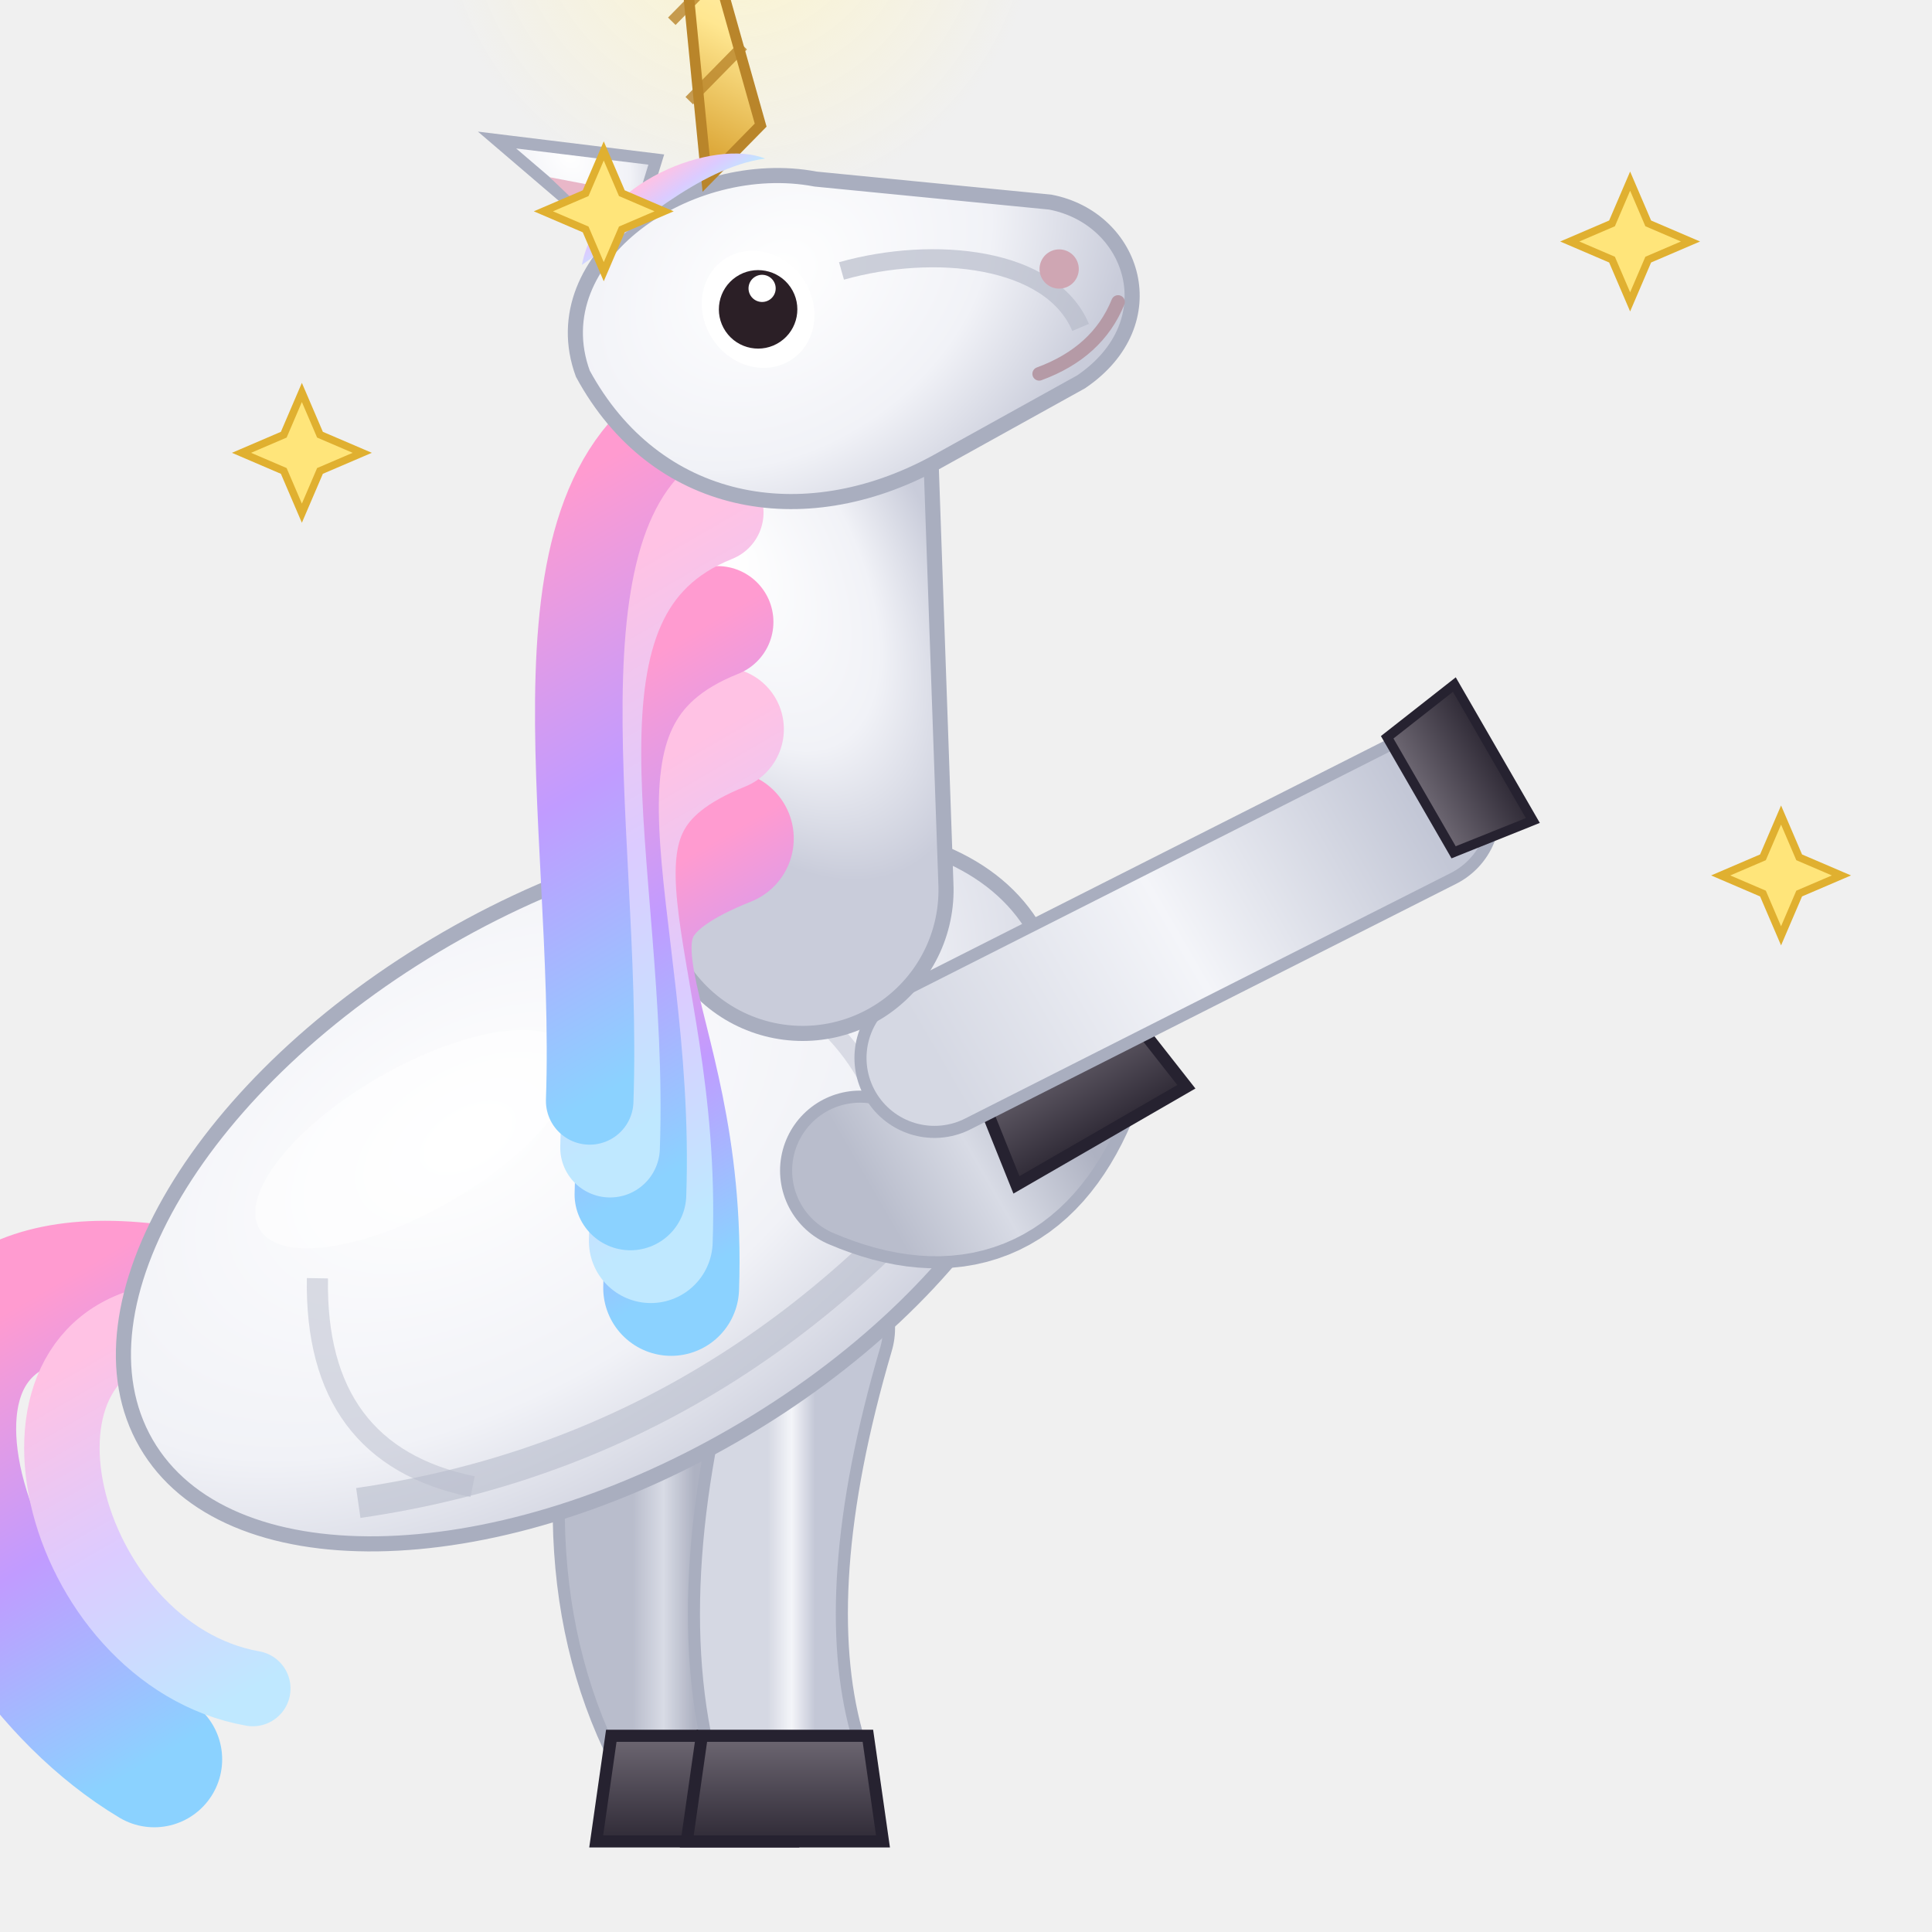
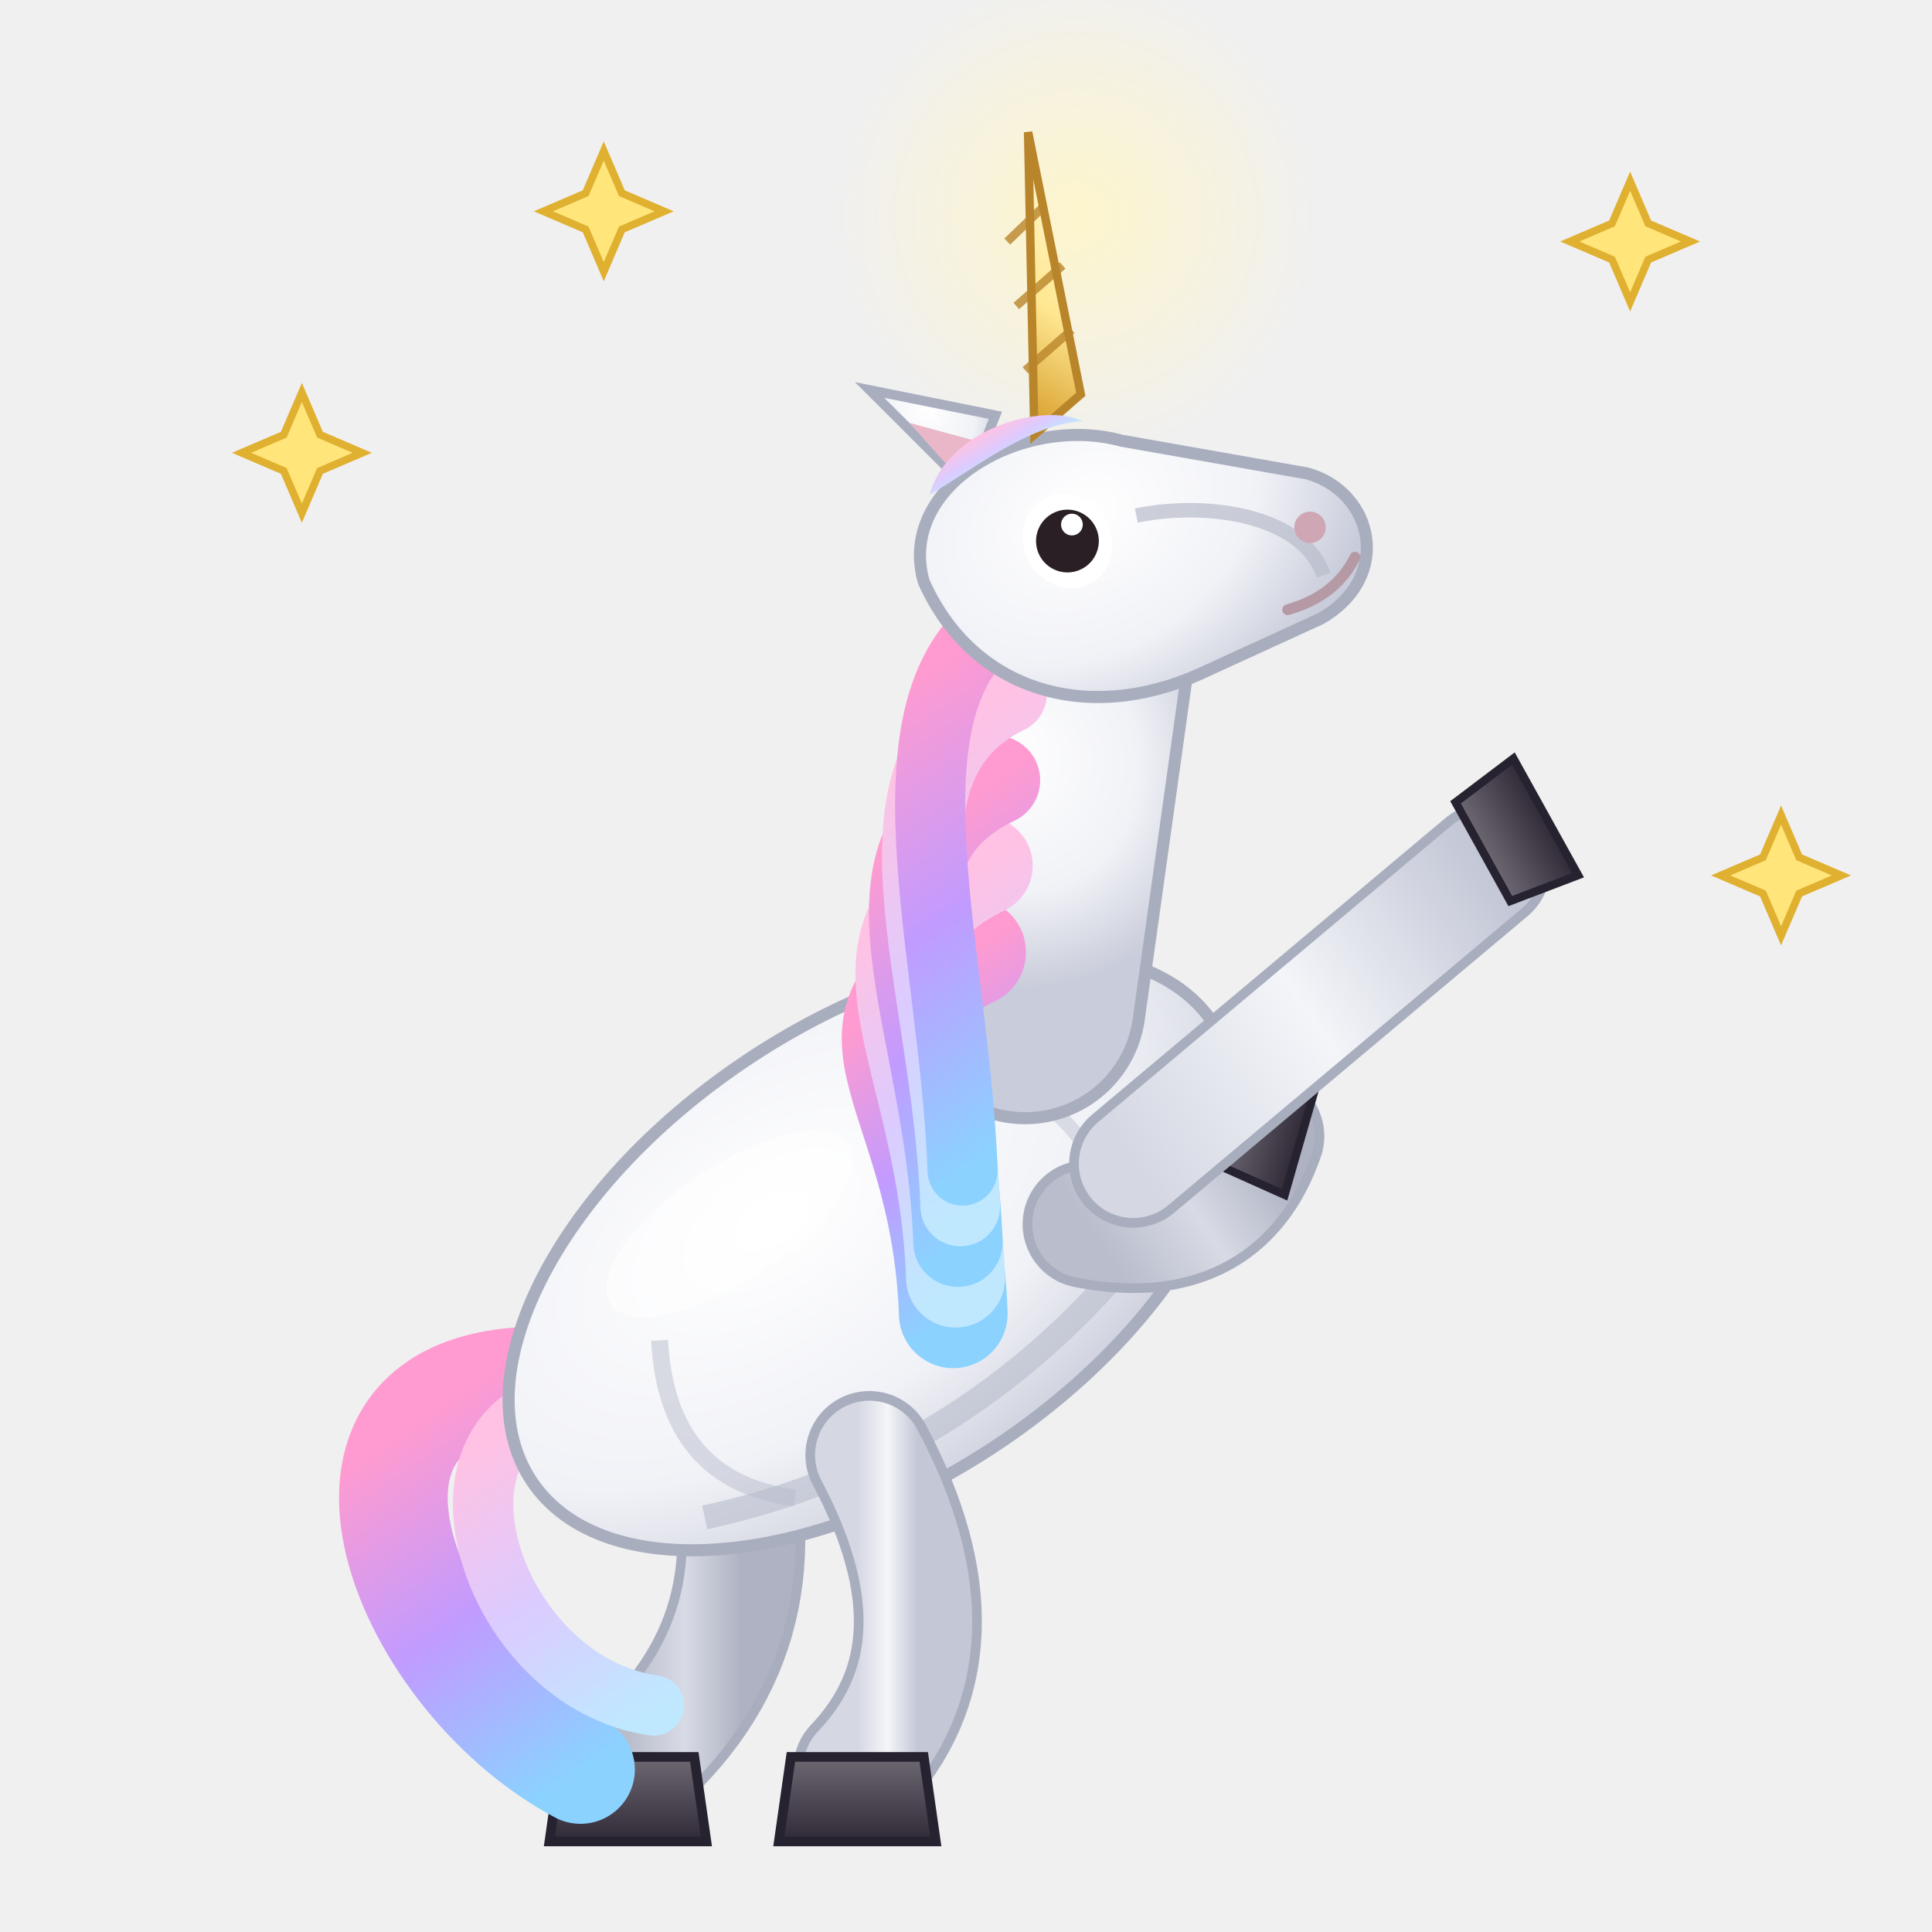
<svg xmlns="http://www.w3.org/2000/svg" viewBox="0 0 128 128" width="128" height="128">
  <defs>
    <radialGradient id="coat" cx="0.42" cy="0.32" r="0.75">
      <stop offset="0" stop-color="#FFFFFF" />
      <stop offset="0.6" stop-color="#F1F2F7" />
      <stop offset="1" stop-color="#C9CCDA" />
    </radialGradient>
    <linearGradient id="coatLeg" x1="0" y1="0" x2="1" y2="0">
      <stop offset="0" stop-color="#D5D8E3" />
      <stop offset="0.5" stop-color="#F4F5F9" />
      <stop offset="1" stop-color="#C3C7D6" />
    </linearGradient>
    <linearGradient id="coatLegBack" x1="0" y1="0" x2="1" y2="0">
      <stop offset="0" stop-color="#B9BDCC" />
      <stop offset="0.5" stop-color="#D8DBE5" />
      <stop offset="1" stop-color="#AEB2C2" />
    </linearGradient>
    <linearGradient id="horn" x1="0" y1="1" x2="1" y2="0">
      <stop offset="0" stop-color="#D59A26" />
      <stop offset="0.45" stop-color="#FFE791" />
      <stop offset="1" stop-color="#FFF8D6" />
    </linearGradient>
    <linearGradient id="mane" x1="0" y1="0" x2="0" y2="1">
      <stop offset="0" stop-color="#FF9BD0" />
      <stop offset="0.5" stop-color="#C19BFF" />
      <stop offset="1" stop-color="#8BD2FF" />
    </linearGradient>
    <linearGradient id="mane2" x1="0" y1="0" x2="0" y2="1">
      <stop offset="0" stop-color="#FFC2E4" />
      <stop offset="0.5" stop-color="#DCCBFF" />
      <stop offset="1" stop-color="#BFE8FF" />
    </linearGradient>
    <linearGradient id="hoof" x1="0" y1="0" x2="0" y2="1">
      <stop offset="0" stop-color="#6E6873" />
      <stop offset="1" stop-color="#2F2A36" />
    </linearGradient>
    <radialGradient id="glow" cx="0.5" cy="0.5" r="0.5">
      <stop offset="0" stop-color="#FFF6C8" stop-opacity="0.9" />
      <stop offset="1" stop-color="#FFF6C8" stop-opacity="0" />
    </radialGradient>
  </defs>
-   <path d="M 44 86 Q 39 104 46 116" fill="none" stroke="#A9AEBF" stroke-width="10.6" stroke-linecap="round" />
-   <path d="M 44 86 Q 39 104 46 116" fill="none" stroke="url(#coatLegBack)" stroke-width="9" stroke-linecap="round" />
-   <path d="M 40.5 115 h 11 l 1 7 h -13 z" fill="url(#hoof)" stroke="#262230" stroke-width="0.8" />
-   <path d="M 54 88 Q 49 105 52 116" fill="none" stroke="#A9AEBF" stroke-width="10.6" stroke-linecap="round" />
-   <path d="M 54 88 Q 49 105 52 116" fill="none" stroke="url(#coatLeg)" stroke-width="9" stroke-linecap="round" />
-   <path d="M 46.5 115 h 11 l 1 7 h -13 z" fill="url(#hoof)" stroke="#262230" stroke-width="0.8" />
-   <g transform="rotate(-30 48 122)">
-     <path d="M 34 72 C 16 57.6 10 84 18 98.4" fill="none" stroke="url(#mane)" stroke-width="9" stroke-linecap="round" />
-     <path d="M 34 74 C 22 68 16 89.2 26 97.6" fill="none" stroke="url(#mane2)" stroke-width="5" stroke-linecap="round" />
-     <ellipse cx="62" cy="80" rx="34" ry="19" fill="url(#coat)" stroke="#A9AEBF" stroke-width="1" />
-     <path d="M 38.2 90.45 Q 62 99.95 87.5 89.5" fill="none" stroke="#B8BCCB" stroke-width="2" opacity="0.6" />
-     <ellipse cx="53.5" cy="71.45" rx="11.9" ry="4.75" fill="#fff" opacity="0.5" />
-     <path d="M 43.3 76.2 q -6 10 2 17.1" fill="none" stroke="#B8BCCB" stroke-width="1.4" opacity="0.5" />
-     <path d="M 79 74.3 q 5 8 0 17.1" fill="none" stroke="#B8BCCB" stroke-width="1.2" opacity="0.45" />
-     <path d="M 78 88 q 6 8 14 2" fill="none" stroke="#A9AEBF" stroke-width="10.6" stroke-linecap="round" />
-     <path d="M 78 88 q 6 8 14 2" fill="none" stroke="url(#coatLegBack)" stroke-width="9" stroke-linecap="round" />
-     <path d="M 87.5 87 h 11 l 1 7 h -13 z" fill="url(#hoof)" stroke="#262230" stroke-width="0.8" />
-     <path d="M 86 84 L 122 86" fill="none" stroke="#A9AEBF" stroke-width="10.6" stroke-linecap="round" />
-     <path d="M 86 84 L 122 86" fill="none" stroke="url(#coatLeg)" stroke-width="9" stroke-linecap="round" />
-     <g transform="translate(125 85) rotate(-90) scale(0.8)">
-       <path d="M -5.5 -3 h 11 l 1 7 h -13 z" fill="url(#hoof)" stroke="#262230" stroke-width="0.8" />
+   <g transform="translate(64 122) scale(0.8) translate(-64 -122)">
+     <path d="M 44 88 Q 49 105 36 116" fill="none" stroke="#A9AEBF" stroke-width="10.6" stroke-linecap="round" />
+     <path d="M 44 88 Q 49 105 36 116" fill="none" stroke="url(#coatLegBack)" stroke-width="9" stroke-linecap="round" />
+     <path d="M 30.5 115 h 11 l 1 7 h -13 z" fill="url(#hoof)" stroke="#262230" stroke-width="0.8" />
+     <g transform="rotate(-34 48 86)">
+       <path d="M 34 74 C 16 61 10 87 18 102" fill="none" stroke="url(#mane)" stroke-width="9" stroke-linecap="round" />
+       <path d="M 34 76 C 22 71 16 92 26 101" fill="none" stroke="url(#mane2)" stroke-width="5" stroke-linecap="round" />
+       <ellipse cx="62" cy="80" rx="34" ry="19" fill="url(#coat)" stroke="#A9AEBF" stroke-width="1" />
+       <path d="M 38.2 90.45 Q 62 99.95 87.5 89.5" fill="none" stroke="#B8BCCB" stroke-width="2" opacity="0.6" />
+       <ellipse cx="53.5" cy="71.45" rx="11.9" ry="4.75" fill="#fff" opacity="0.5" />
+       <path d="M 43.3 76.2 q -6 10 2 17.1" fill="none" stroke="#B8BCCB" stroke-width="1.4" opacity="0.5" />
+       <path d="M 79 74.3 q 5 8 0 17.1" fill="none" stroke="#B8BCCB" stroke-width="1.2" opacity="0.45" />
+       <path d="M 78 88 q 8 8 16 2" fill="none" stroke="#A9AEBF" stroke-width="10.6" stroke-linecap="round" />
+       <path d="M 78 88 q 8 8 16 2" fill="none" stroke="url(#coatLegBack)" stroke-width="9" stroke-linecap="round" />
+       <g transform="translate(95 89) rotate(-40) scale(0.85)">
+         <path d="M -5.5 -3 h 11 l 1 7 h -13 z" fill="url(#hoof)" stroke="#262230" stroke-width="0.8" />
+       </g>
+       <path d="M 84 86 L 122 82" fill="none" stroke="#A9AEBF" stroke-width="10.6" stroke-linecap="round" />
+       <path d="M 84 86 L 122 82" fill="none" stroke="url(#coatLeg)" stroke-width="9" stroke-linecap="round" />
+       <g transform="translate(125 81) rotate(-85) scale(0.85)">
+         <path d="M -5.5 -3 h 11 l 1 7 h -13 z" fill="url(#hoof)" stroke="#262230" stroke-width="0.8" />
+       </g>
+       <path d="M 84 70 L 108.1 43.2" stroke="#A9AEBF" stroke-width="20" stroke-linecap="round" />
+       <path d="M 84 70 L 108.1 43.2" stroke="url(#coat)" stroke-width="18" stroke-linecap="round" />
+       <path d="M 82.7 64.0 C 68.693 61.979 74.693 71.979 64.693 87.979" fill="none" stroke="url(#mane)" stroke-width="9" stroke-linecap="round" />
+       <path d="M 87.5 58.6 C 73.511 56.628 76.511 69.628 66.511 85.628" fill="none" stroke="url(#mane2)" stroke-width="8.2" stroke-linecap="round" />
+       <path d="M 92.3 53.3 C 78.329 51.278 78.329 67.278 68.329 83.278" fill="none" stroke="url(#mane)" stroke-width="7.4" stroke-linecap="round" />
+       <path d="M 97.1 47.9 C 83.146 45.927 80.146 64.927 70.146 80.927" fill="none" stroke="url(#mane2)" stroke-width="6.6" stroke-linecap="round" />
+       <path d="M 102.0 42.6 C 87.964 40.576 81.964 62.576 71.964 78.576" fill="none" stroke="url(#mane)" stroke-width="5.8" stroke-linecap="round" />
+       <g transform="translate(108.1 43.2) rotate(4.2)">
+         <circle cx="14" cy="-26" r="20" fill="url(#glow)" />
+         <path d="M -5 -11 l -3 -11 l 8 7 z" fill="url(#coat)" stroke="#A9AEBF" stroke-width="0.8" />
+         <path d="M -5 -11 l -1.5 -7 l 4 4 z" fill="#E9B7C8" />
+         <path d="M -12 -6 C -10 -14 2 -14 8 -8 L 20 2 C 24 6 22 13 15 13 L 4 12 C -6 11 -13 4 -12 -6 Z" fill="url(#coat)" stroke="#A9AEBF" stroke-width="1" />
+         <path d="M 6 -2 C 12 0 18 5 17 10" fill="none" stroke="#B8BCCB" stroke-width="1.2" opacity="0.7" />
+         <circle cx="18" cy="6" r="1.3" fill="#CFA6B3" />
+         <path d="M 13 11 q 4 1 7 -1" fill="none" stroke="#B59AA6" stroke-width="0.9" stroke-linecap="round" />
+         <path d="M 2 -12 L 7 -13 L 14 -34 Z" fill="url(#horn)" stroke="#B9852A" stroke-width="0.7" />
+         <path d="M 4 -17 l 5 -1 M 6 -22 l 5 -1 M 8 -27 l 4 -1" stroke="#B9852A" stroke-width="0.7" opacity="0.8" />
+         <ellipse cx="0" cy="-3" rx="3.6" ry="4" fill="#FFF" />
+         <circle cx="0" cy="-3" r="2.6" fill="#2B1F26" />
+         <circle cx="1" cy="-4" r="0.9" fill="#fff" />
+         <path d="M -8 -12 C -4 -16 4 -14 6 -11 C 2 -13 -4 -12 -8 -12 Z" fill="url(#mane2)" />
+       </g>
    </g>
-     <path d="M 84 70 L 100.9 38.2" stroke="#A9AEBF" stroke-width="20" stroke-linecap="round" />
-     <path d="M 84 70 L 100.9 38.2" stroke="url(#coat)" stroke-width="18" stroke-linecap="round" />
-     <path d="M 81.3 64.5 C 67.275 62.474 73.275 72.474 63.275 88.474" fill="none" stroke="url(#mane)" stroke-width="9" stroke-linecap="round" />
-     <path d="M 84.7 58.1 C 70.656 56.117 73.656 69.117 63.656 85.117" fill="none" stroke="url(#mane2)" stroke-width="8.2" stroke-linecap="round" />
-     <path d="M 88.0 51.8 C 74.036 49.76 74.036 65.76 64.036 81.76" fill="none" stroke="url(#mane)" stroke-width="7.4" stroke-linecap="round" />
-     <path d="M 91.4 45.4 C 77.416 43.402 74.416 62.402 64.416 78.402" fill="none" stroke="url(#mane2)" stroke-width="6.6" stroke-linecap="round" />
-     <path d="M 94.8 39.0 C 80.796 37.045 74.796 59.045 64.796 75.045" fill="none" stroke="url(#mane)" stroke-width="5.8" stroke-linecap="round" />
-     <g transform="translate(100.9 38.2) rotate(-4.2)">
-       <circle cx="14" cy="-26" r="20" fill="url(#glow)" />
-       <path d="M -5 -11 l -3 -11 l 8 7 z" fill="url(#coat)" stroke="#A9AEBF" stroke-width="0.8" />
-       <path d="M -5 -11 l -1.5 -7 l 4 4 z" fill="#E9B7C8" />
-       <path d="M -12 -6 C -10 -14 2 -14 8 -8 L 20 2 C 24 6 22 13 15 13 L 4 12 C -6 11 -13 4 -12 -6 Z" fill="url(#coat)" stroke="#A9AEBF" stroke-width="1" />
-       <path d="M 6 -2 C 12 0 18 5 17 10" fill="none" stroke="#B8BCCB" stroke-width="1.2" opacity="0.7" />
-       <circle cx="18" cy="6" r="1.3" fill="#CFA6B3" />
-       <path d="M 13 11 q 4 1 7 -1" fill="none" stroke="#B59AA6" stroke-width="0.9" stroke-linecap="round" />
-       <path d="M 2 -12 L 7 -13 L 14 -34 Z" fill="url(#horn)" stroke="#B9852A" stroke-width="0.7" />
-       <path d="M 4 -17 l 5 -1 M 6 -22 l 5 -1 M 8 -27 l 4 -1" stroke="#B9852A" stroke-width="0.7" opacity="0.8" />
-       <ellipse cx="0" cy="-3" rx="3.6" ry="4" fill="#FFF" />
-       <circle cx="0" cy="-3" r="2.6" fill="#2B1F26" />
-       <circle cx="1" cy="-4" r="0.9" fill="#fff" />
-       <path d="M -8 -12 C -4 -16 4 -14 6 -11 C 2 -13 -4 -12 -8 -12 Z" fill="url(#mane2)" />
-     </g>
+     <path d="M 56 90 Q 64.5 106 55 116" fill="none" stroke="#A9AEBF" stroke-width="10.6" stroke-linecap="round" />
+     <path d="M 56 90 Q 64.5 106 55 116" fill="none" stroke="url(#coatLeg)" stroke-width="9" stroke-linecap="round" />
+     <path d="M 49.5 115 h 11 l 1 7 h -13 z" fill="url(#hoof)" stroke="#262230" stroke-width="0.8" />
  </g>
  <path d="M 20 26 l 1.2 2.8 l 2.8 1.2 l -2.8 1.2 l -1.2 2.8 l -1.2 -2.8 l -2.8 -1.2 l 2.8 -1.2 z" fill="#FFE57A" stroke="#E0B030" stroke-width="0.5" />
  <path d="M 108 12 l 1.2 2.8 l 2.8 1.2 l -2.8 1.2 l -1.2 2.8 l -1.2 -2.8 l -2.8 -1.2 l 2.8 -1.2 z" fill="#FFE57A" stroke="#E0B030" stroke-width="0.5" />
  <path d="M 40 10 l 1.2 2.8 l 2.8 1.2 l -2.8 1.2 l -1.2 2.8 l -1.2 -2.8 l -2.8 -1.2 l 2.8 -1.2 z" fill="#FFE57A" stroke="#E0B030" stroke-width="0.5" />
  <path d="M 118 54 l 1.2 2.8 l 2.8 1.2 l -2.8 1.2 l -1.2 2.8 l -1.2 -2.8 l -2.8 -1.2 l 2.8 -1.2 z" fill="#FFE57A" stroke="#E0B030" stroke-width="0.5" />
</svg>
